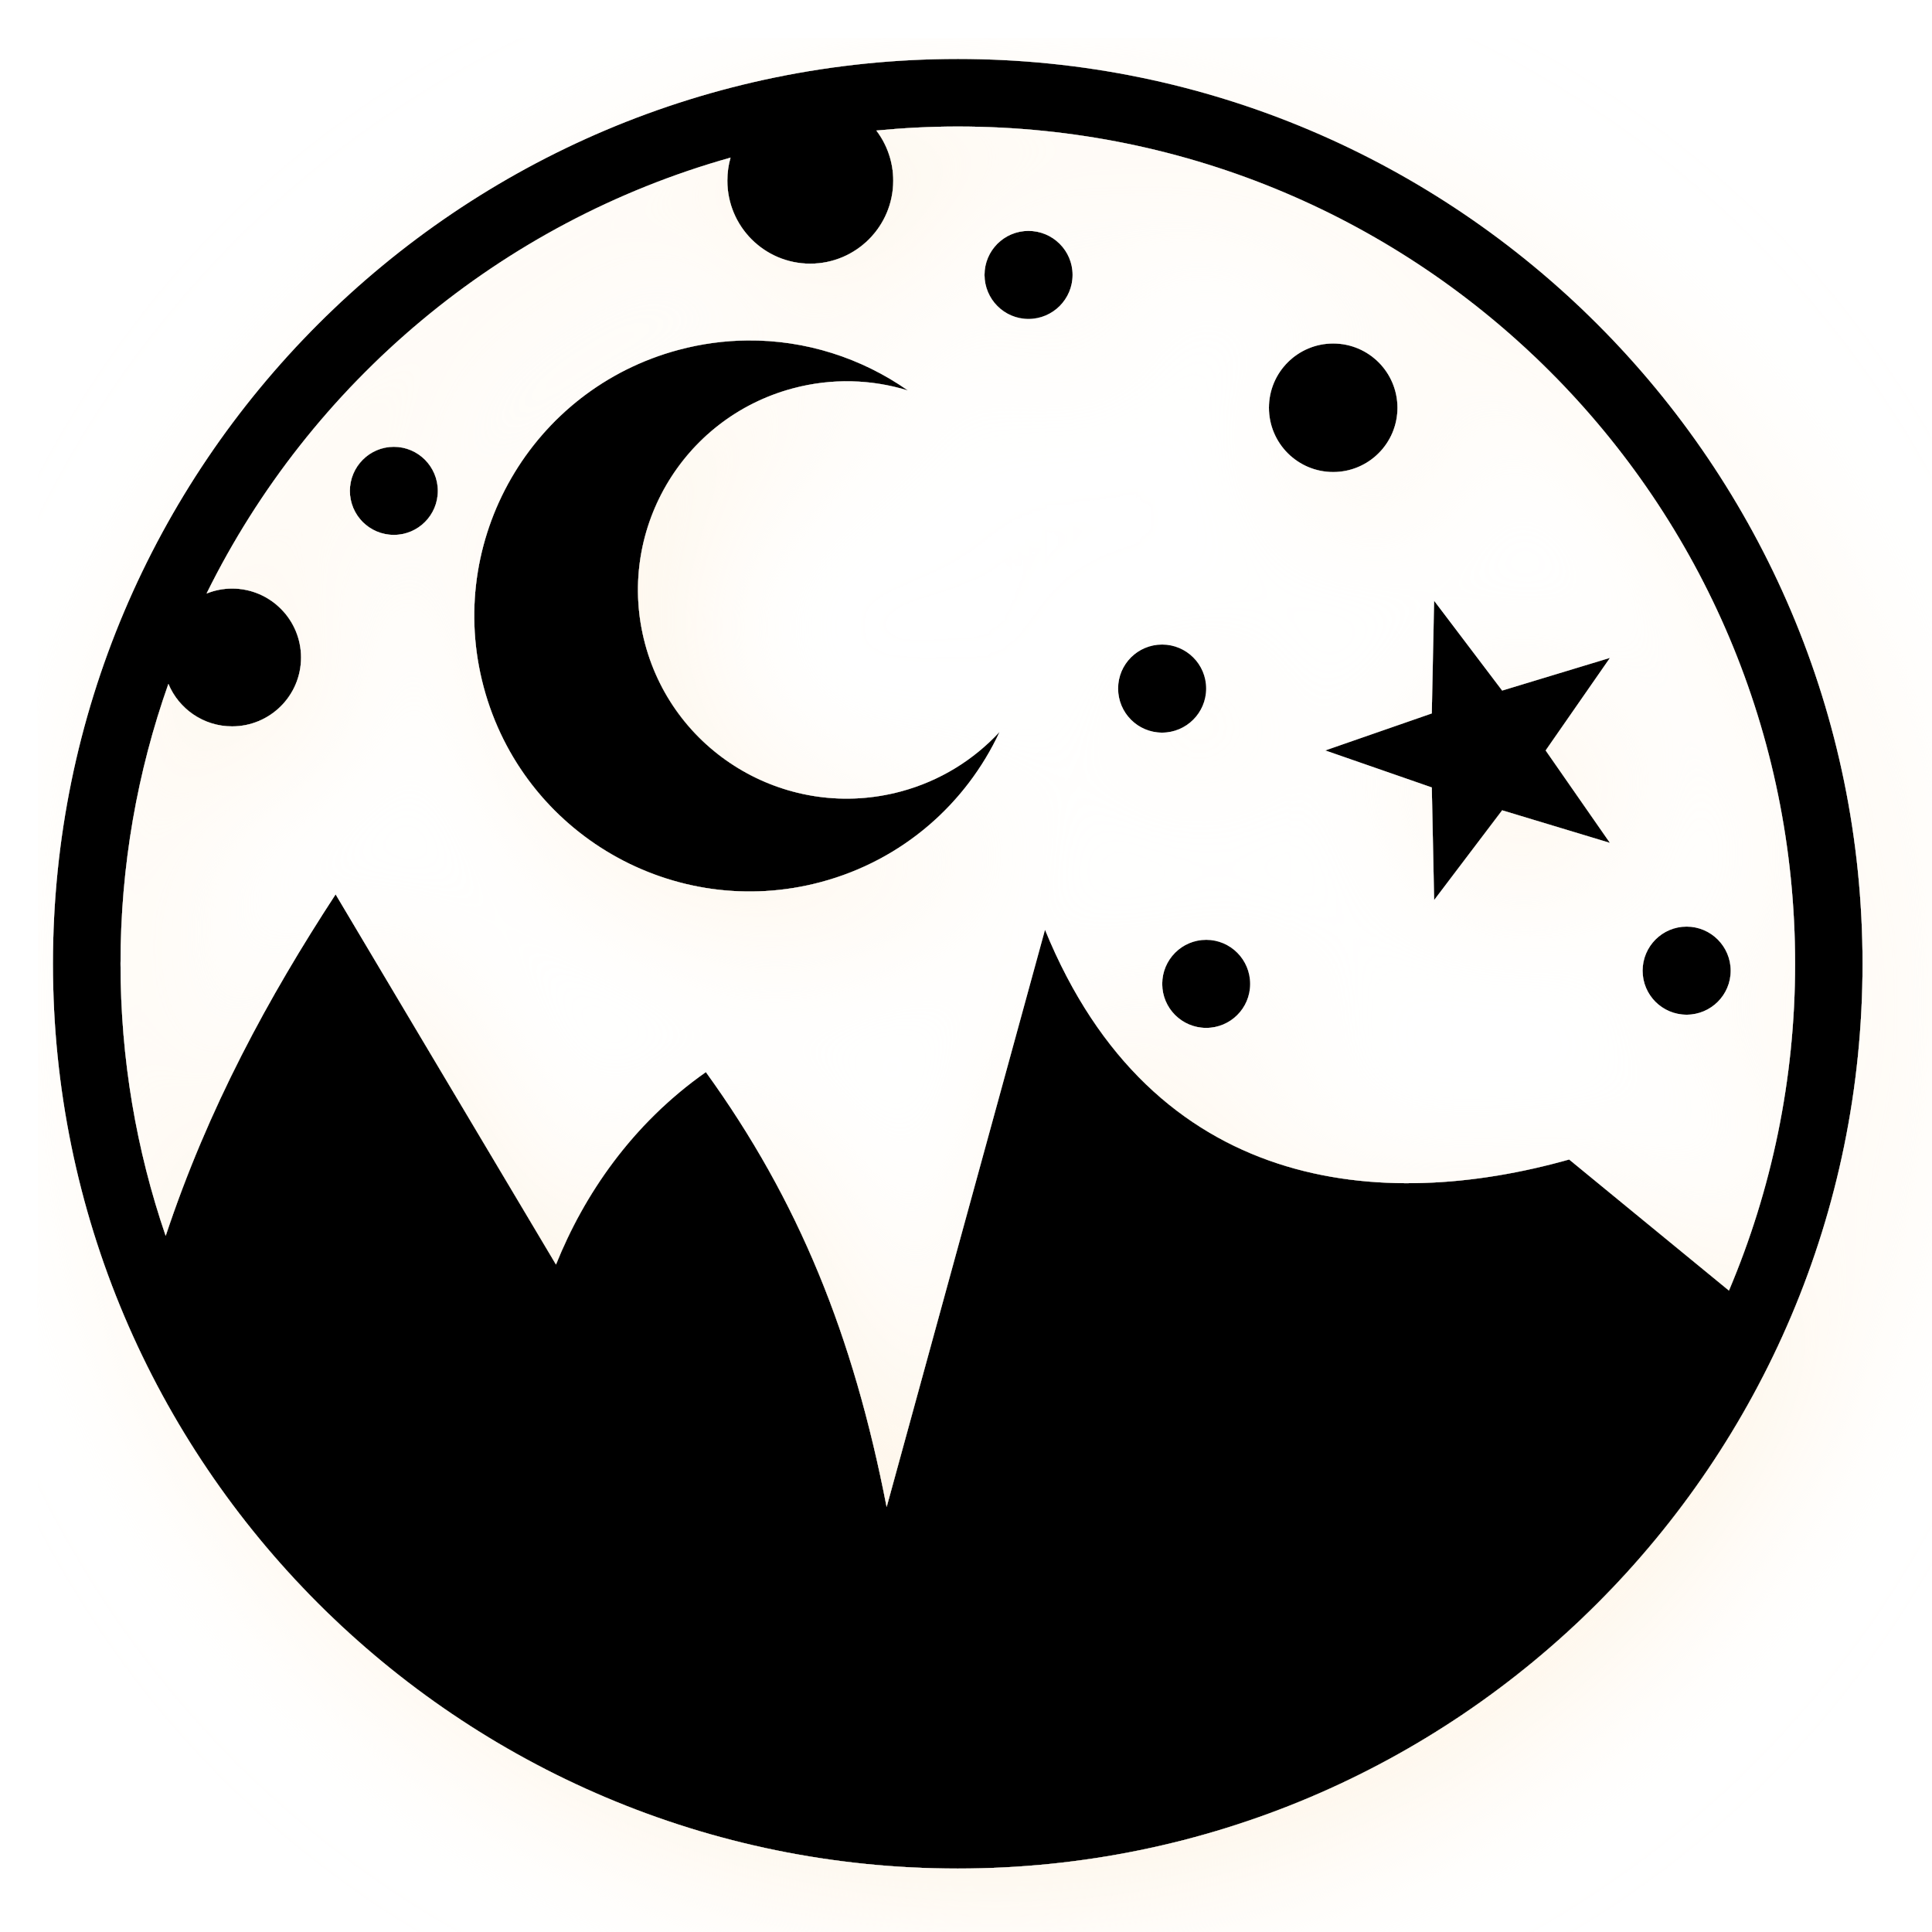
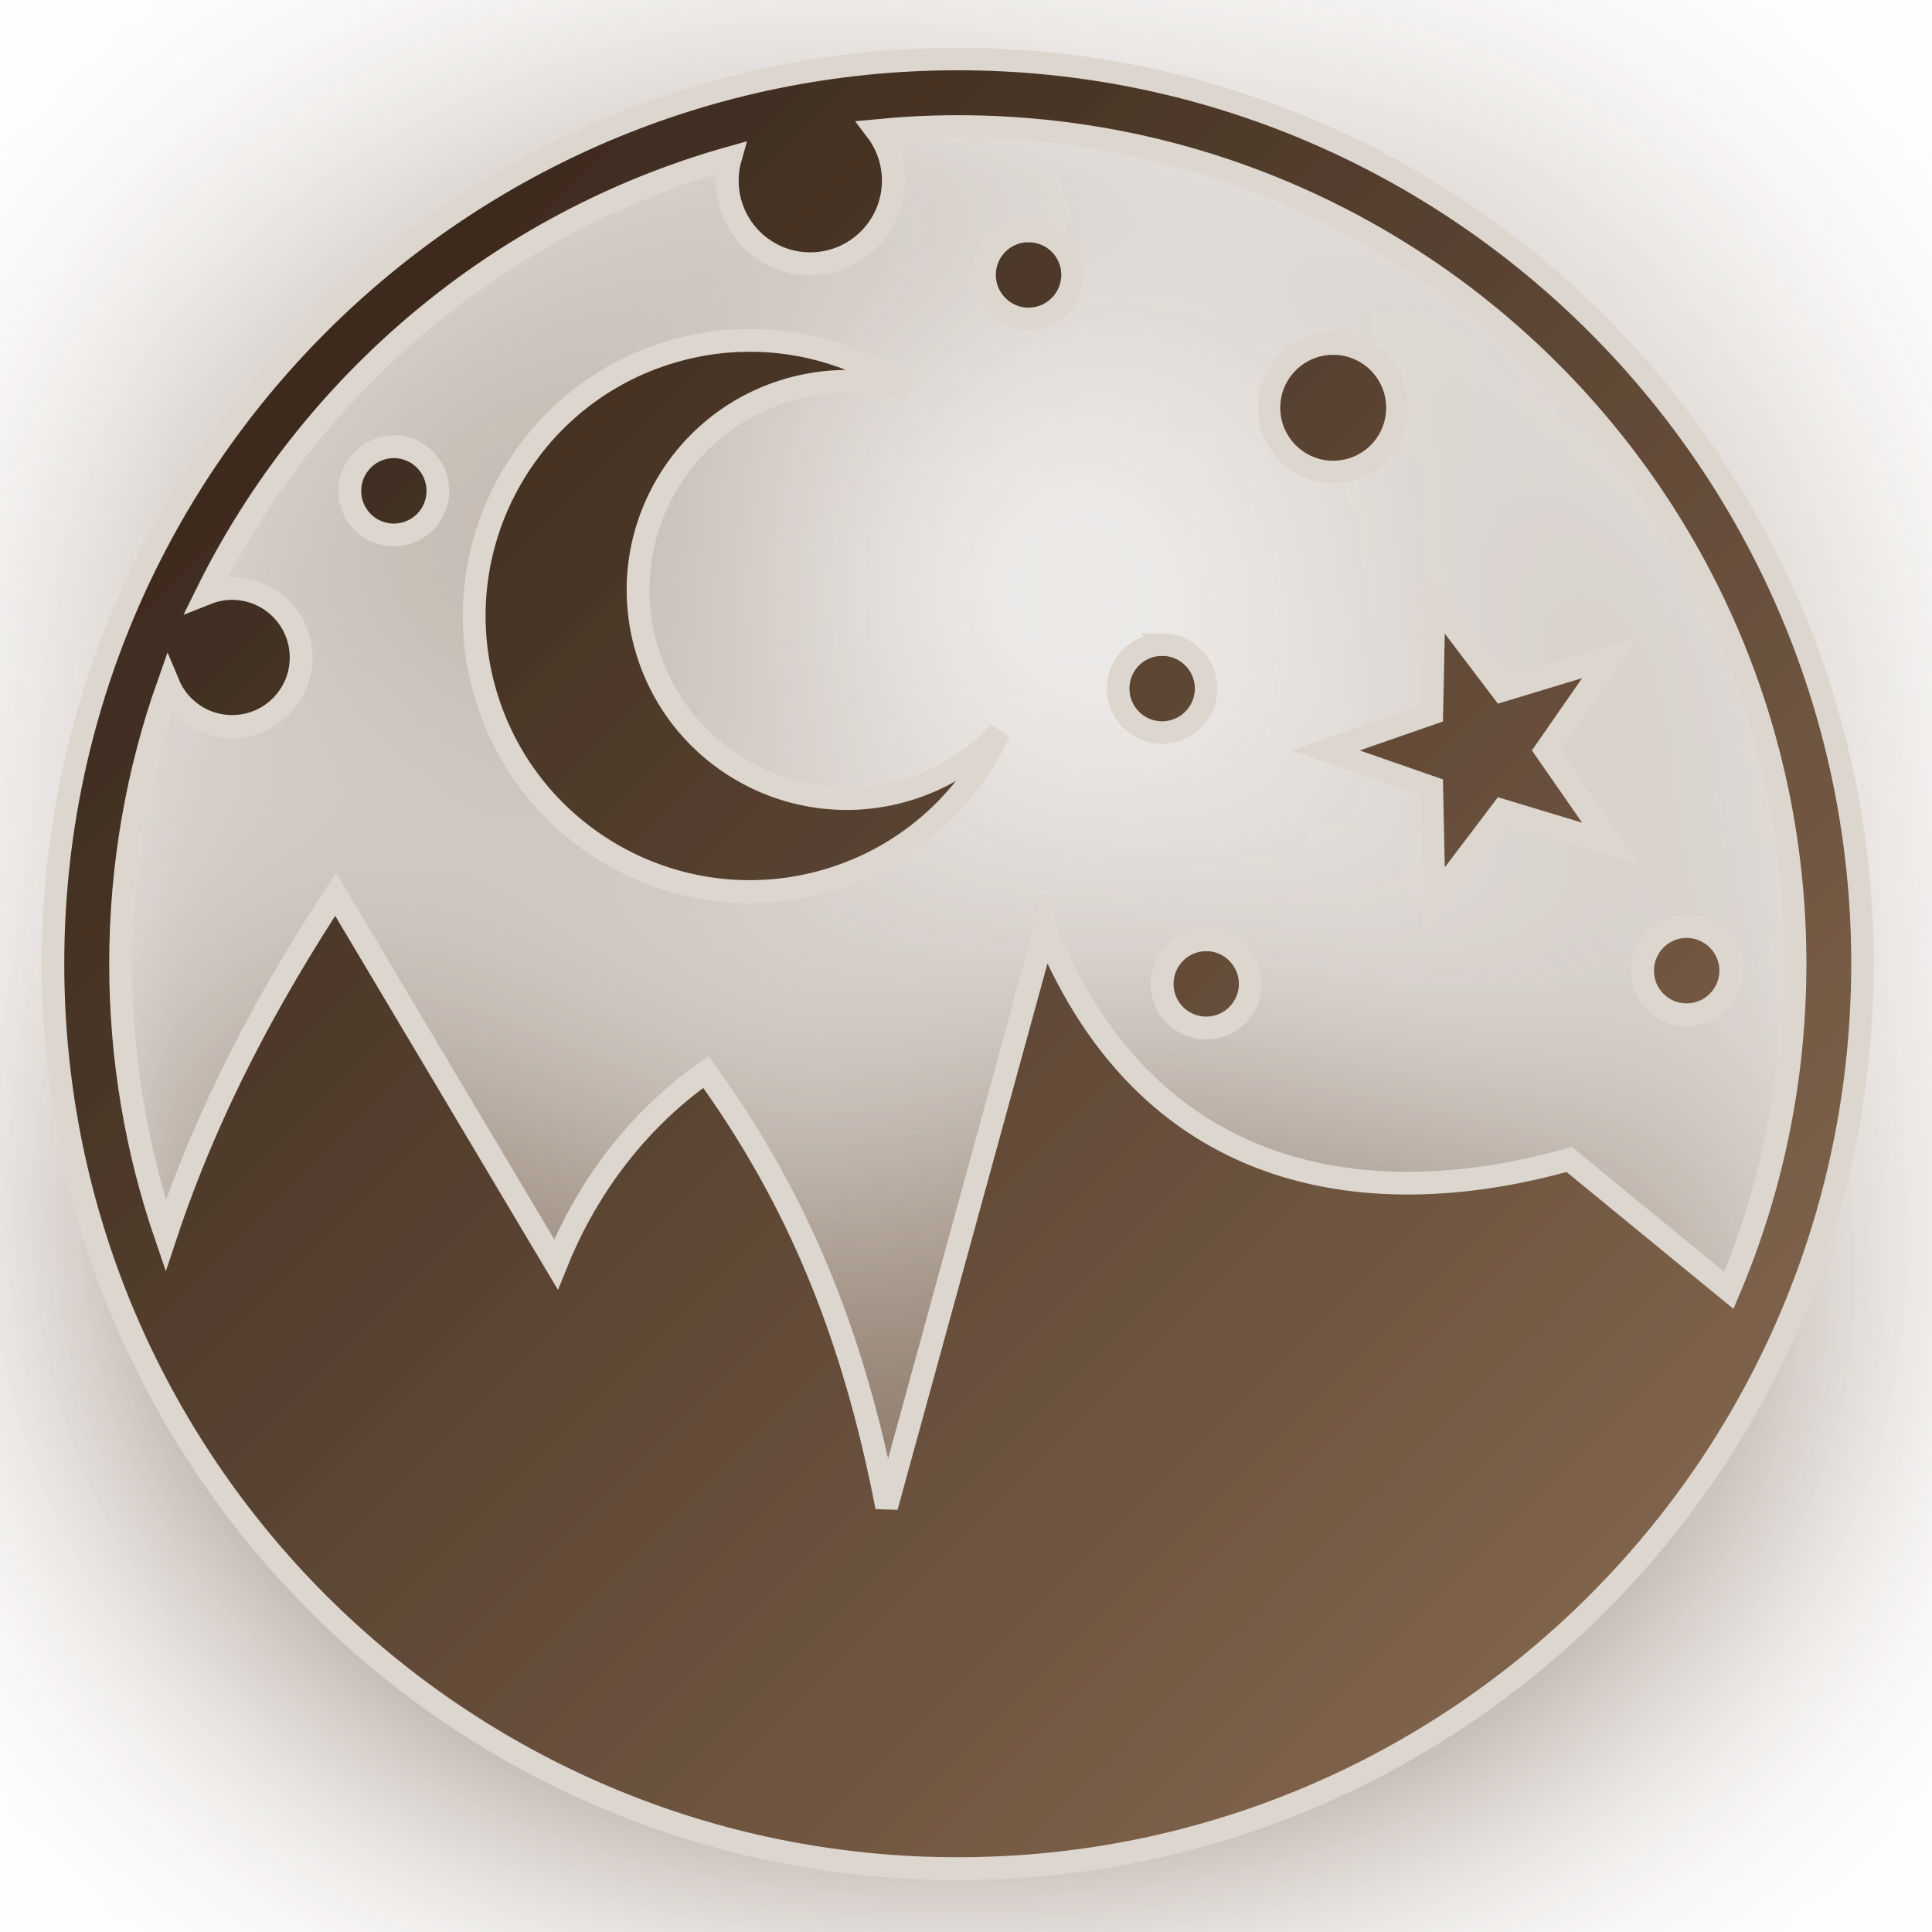
<svg xmlns="http://www.w3.org/2000/svg" viewBox="0 0 512 512">
  <defs>
    <filter id="shadow-1" height="300%" width="300%" x="-100%" y="-100%">
-       <feFlood flood-color="rgba(254, 245, 232, 1)" result="flood" />
+       <feFlood flood-color="rgba(133, 113, 96, 1)" result="flood" />
      <feComposite in="flood" in2="SourceGraphic" operator="atop" result="composite" />
-       <feGaussianBlur in="composite" stdDeviation="20" result="blur" />
-       <feOffset dx="10" dy="10" result="offset" />
+       <feGaussianBlur in="composite" stdDeviation="50" result="blur" />
+       <feOffset dx="0" dy="0" result="offset" />
      <feComposite in="SourceGraphic" in2="offset" operator="over" />
    </filter>
-     <radialGradient id="lorc-chained-heart-gradient-0">
-       <stop offset="0%" stop-color="#ff0c0c" stop-opacity="1" />
-       <stop offset="100%" stop-color="#ce1010" stop-opacity="0" />
-     </radialGradient>
+     <linearGradient x1="0" x2="1" y1="0" y2="1" id="gradient-1">
+       <stop offset="0%" stop-color="#2e1e14" stop-opacity="1" />
+       <stop offset="100%" stop-color="#8d6f55" stop-opacity="1" />
+     </linearGradient>
  </defs>
  <g class="" style="" transform="translate(0,0)">
-     <path d="M253.813 15.625c-132.32 0-239.782 107.46-239.782 239.78s107.463 239.782 239.782 239.782c132.32 0 239.782-107.46 239.782-239.78S386.132 15.624 253.814 15.624zm0 17.906c122.653 0 221.906 99.223 221.906 221.876 0 30.738-6.26 59.99-17.533 86.594l-42.343-34.72c-49.613 13.98-110.337 9.033-138.906-60.874l-41.97 152.938c-8.837-45.53-23.35-81.28-47.905-115.22-19.71 13.855-32.352 32.63-39.72 50.97L88.94 237.03c-17.85 27.32-33.77 56.565-45.032 90.47-7.744-22.6-11.968-46.852-11.968-72.094 0-26.013 4.484-50.973 12.687-74.156 2.752 6.608 9.27 11.25 16.875 11.25 10.093 0 18.28-8.157 18.28-18.25s-8.187-18.28-18.28-18.28c-2.385 0-4.66.48-6.75 1.31 27.537-55.83 77.83-98.368 138.844-115.5-.558 1.938-.844 3.98-.844 6.095 0 12.146 9.823 22 21.97 22 12.144 0 22-9.854 22-22 0-4.99-1.67-9.59-4.47-13.28 7.092-.683 14.29-1.064 21.563-1.064zm18.75 27.657c-6.444 0-11.657 5.213-11.657 11.657 0 6.443 5.213 11.687 11.656 11.687 6.444 0 11.688-5.243 11.688-11.686 0-6.444-5.244-11.656-11.688-11.656zM198.03 90.22c-6.02.06-12.132.868-18.218 2.5-38.945 10.434-62.06 50.46-51.625 89.405 10.436 38.946 50.463 62.06 89.407 51.625 21.712-5.818 38.48-20.85 47.28-39.75-6.835 7.36-15.737 12.958-26.155 15.75-29.504 7.905-59.846-9.59-67.75-39.094-7.907-29.504 9.62-59.813 39.124-67.72 10.41-2.788 20.906-2.417 30.5.533-12.28-8.598-27.116-13.405-42.563-13.25zm155.282.81c-9.408 0-17.03 7.624-17.03 17.032 0 9.41 7.622 17.032 17.03 17.032 9.41 0 17.032-7.623 17.032-17.03 0-9.41-7.623-17.033-17.03-17.033zm-248.937 27.376c-6.443 0-11.656 5.244-11.656 11.688 0 6.443 5.212 11.656 11.655 11.656s11.656-5.213 11.656-11.656c0-6.444-5.212-11.688-11.655-11.688zm275.688 40.813l-.625 29.843-28.22 9.812 28.22 9.813.625 29.843 18.03-23.78 28.563 8.625-17.03-24.5 17.03-24.53L398.094 183l-18.03-23.78zm-72.094 11.593c-6.445 0-11.658 5.212-11.658 11.656 0 6.442 5.213 11.686 11.657 11.686 6.442 0 11.686-5.244 11.686-11.687 0-6.445-5.244-11.657-11.687-11.657zm139 74.75c-6.445 0-11.658 5.244-11.658 11.687s5.213 11.656 11.657 11.656c6.442 0 11.686-5.213 11.686-11.656 0-6.443-5.244-11.688-11.687-11.688zm-127.314 3.5c-6.443 0-11.656 5.244-11.656 11.687s5.213 11.656 11.656 11.656c6.444 0 11.656-5.213 11.656-11.656 0-6.443-5.212-11.688-11.656-11.688z" fill="#000000" fill-opacity="1" filter="url(#shadow-1)" />
+     <path d="M253.813 15.625c-132.32 0-239.782 107.46-239.782 239.78s107.463 239.782 239.782 239.782c132.32 0 239.782-107.46 239.782-239.78S386.132 15.624 253.814 15.624zm0 17.906c122.653 0 221.906 99.223 221.906 221.876 0 30.738-6.26 59.99-17.533 86.594l-42.343-34.72c-49.613 13.98-110.337 9.033-138.906-60.874l-41.97 152.938c-8.837-45.53-23.35-81.28-47.905-115.22-19.71 13.855-32.352 32.63-39.72 50.97L88.94 237.03c-17.85 27.32-33.77 56.565-45.032 90.47-7.744-22.6-11.968-46.852-11.968-72.094 0-26.013 4.484-50.973 12.687-74.156 2.752 6.608 9.27 11.25 16.875 11.25 10.093 0 18.28-8.157 18.28-18.25s-8.187-18.28-18.28-18.28c-2.385 0-4.66.48-6.75 1.31 27.537-55.83 77.83-98.368 138.844-115.5-.558 1.938-.844 3.98-.844 6.095 0 12.146 9.823 22 21.97 22 12.144 0 22-9.854 22-22 0-4.99-1.67-9.59-4.47-13.28 7.092-.683 14.29-1.064 21.563-1.064zm18.75 27.657c-6.444 0-11.657 5.213-11.657 11.657 0 6.443 5.213 11.687 11.656 11.687 6.444 0 11.688-5.243 11.688-11.686 0-6.444-5.244-11.656-11.688-11.656zM198.03 90.22c-6.02.06-12.132.868-18.218 2.5-38.945 10.434-62.06 50.46-51.625 89.405 10.436 38.946 50.463 62.06 89.407 51.625 21.712-5.818 38.48-20.85 47.28-39.75-6.835 7.36-15.737 12.958-26.155 15.75-29.504 7.905-59.846-9.59-67.75-39.094-7.907-29.504 9.62-59.813 39.124-67.72 10.41-2.788 20.906-2.417 30.5.533-12.28-8.598-27.116-13.405-42.563-13.25zm155.282.81c-9.408 0-17.03 7.624-17.03 17.032 0 9.41 7.622 17.032 17.03 17.032 9.41 0 17.032-7.623 17.032-17.03 0-9.41-7.623-17.033-17.03-17.033zm-248.937 27.376c-6.443 0-11.656 5.244-11.656 11.688 0 6.443 5.212 11.656 11.655 11.656s11.656-5.213 11.656-11.656c0-6.444-5.212-11.688-11.655-11.688zm275.688 40.813l-.625 29.843-28.22 9.812 28.22 9.813.625 29.843 18.03-23.78 28.563 8.625-17.03-24.5 17.03-24.53L398.094 183l-18.03-23.78zm-72.094 11.593c-6.445 0-11.658 5.212-11.658 11.656 0 6.442 5.213 11.686 11.657 11.686 6.442 0 11.686-5.244 11.686-11.687 0-6.445-5.244-11.657-11.687-11.657zm139 74.75c-6.445 0-11.658 5.244-11.658 11.687s5.213 11.656 11.657 11.656c6.442 0 11.686-5.213 11.686-11.656 0-6.443-5.244-11.688-11.687-11.688zm-127.314 3.5c-6.443 0-11.656 5.244-11.656 11.687s5.213 11.656 11.656 11.656c6.444 0 11.656-5.213 11.656-11.656 0-6.443-5.212-11.688-11.656-11.688z" fill="url(#gradient-1)" stroke="#ddd6ce" stroke-opacity="1" stroke-width="6" filter="url(#shadow-1)" />
  </g>
</svg>
